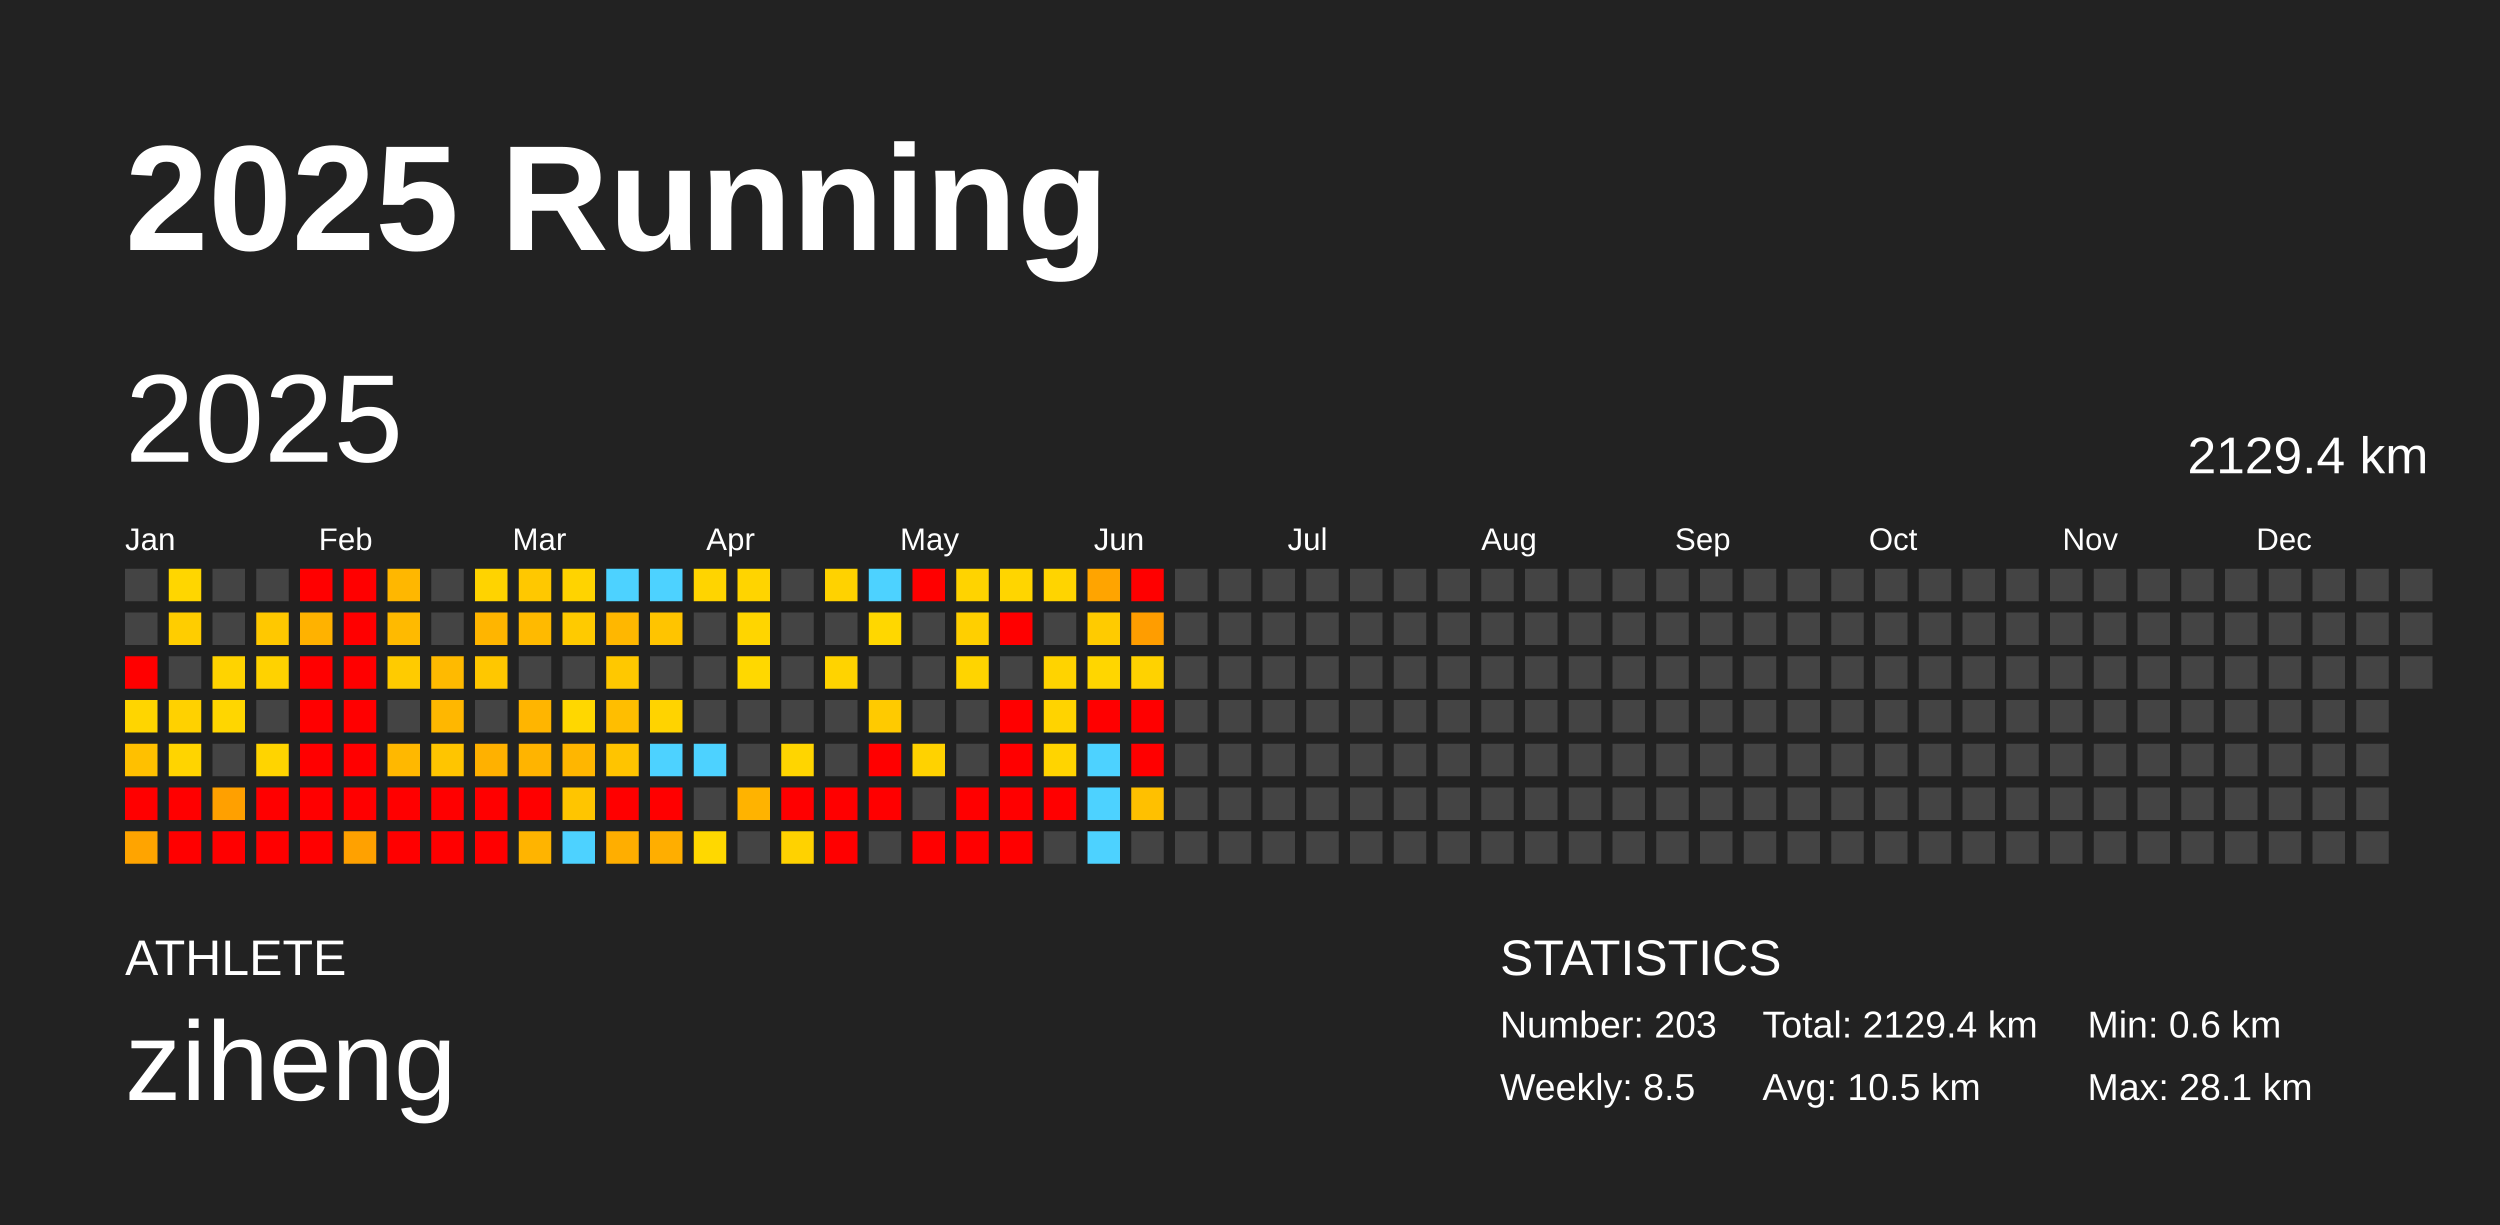
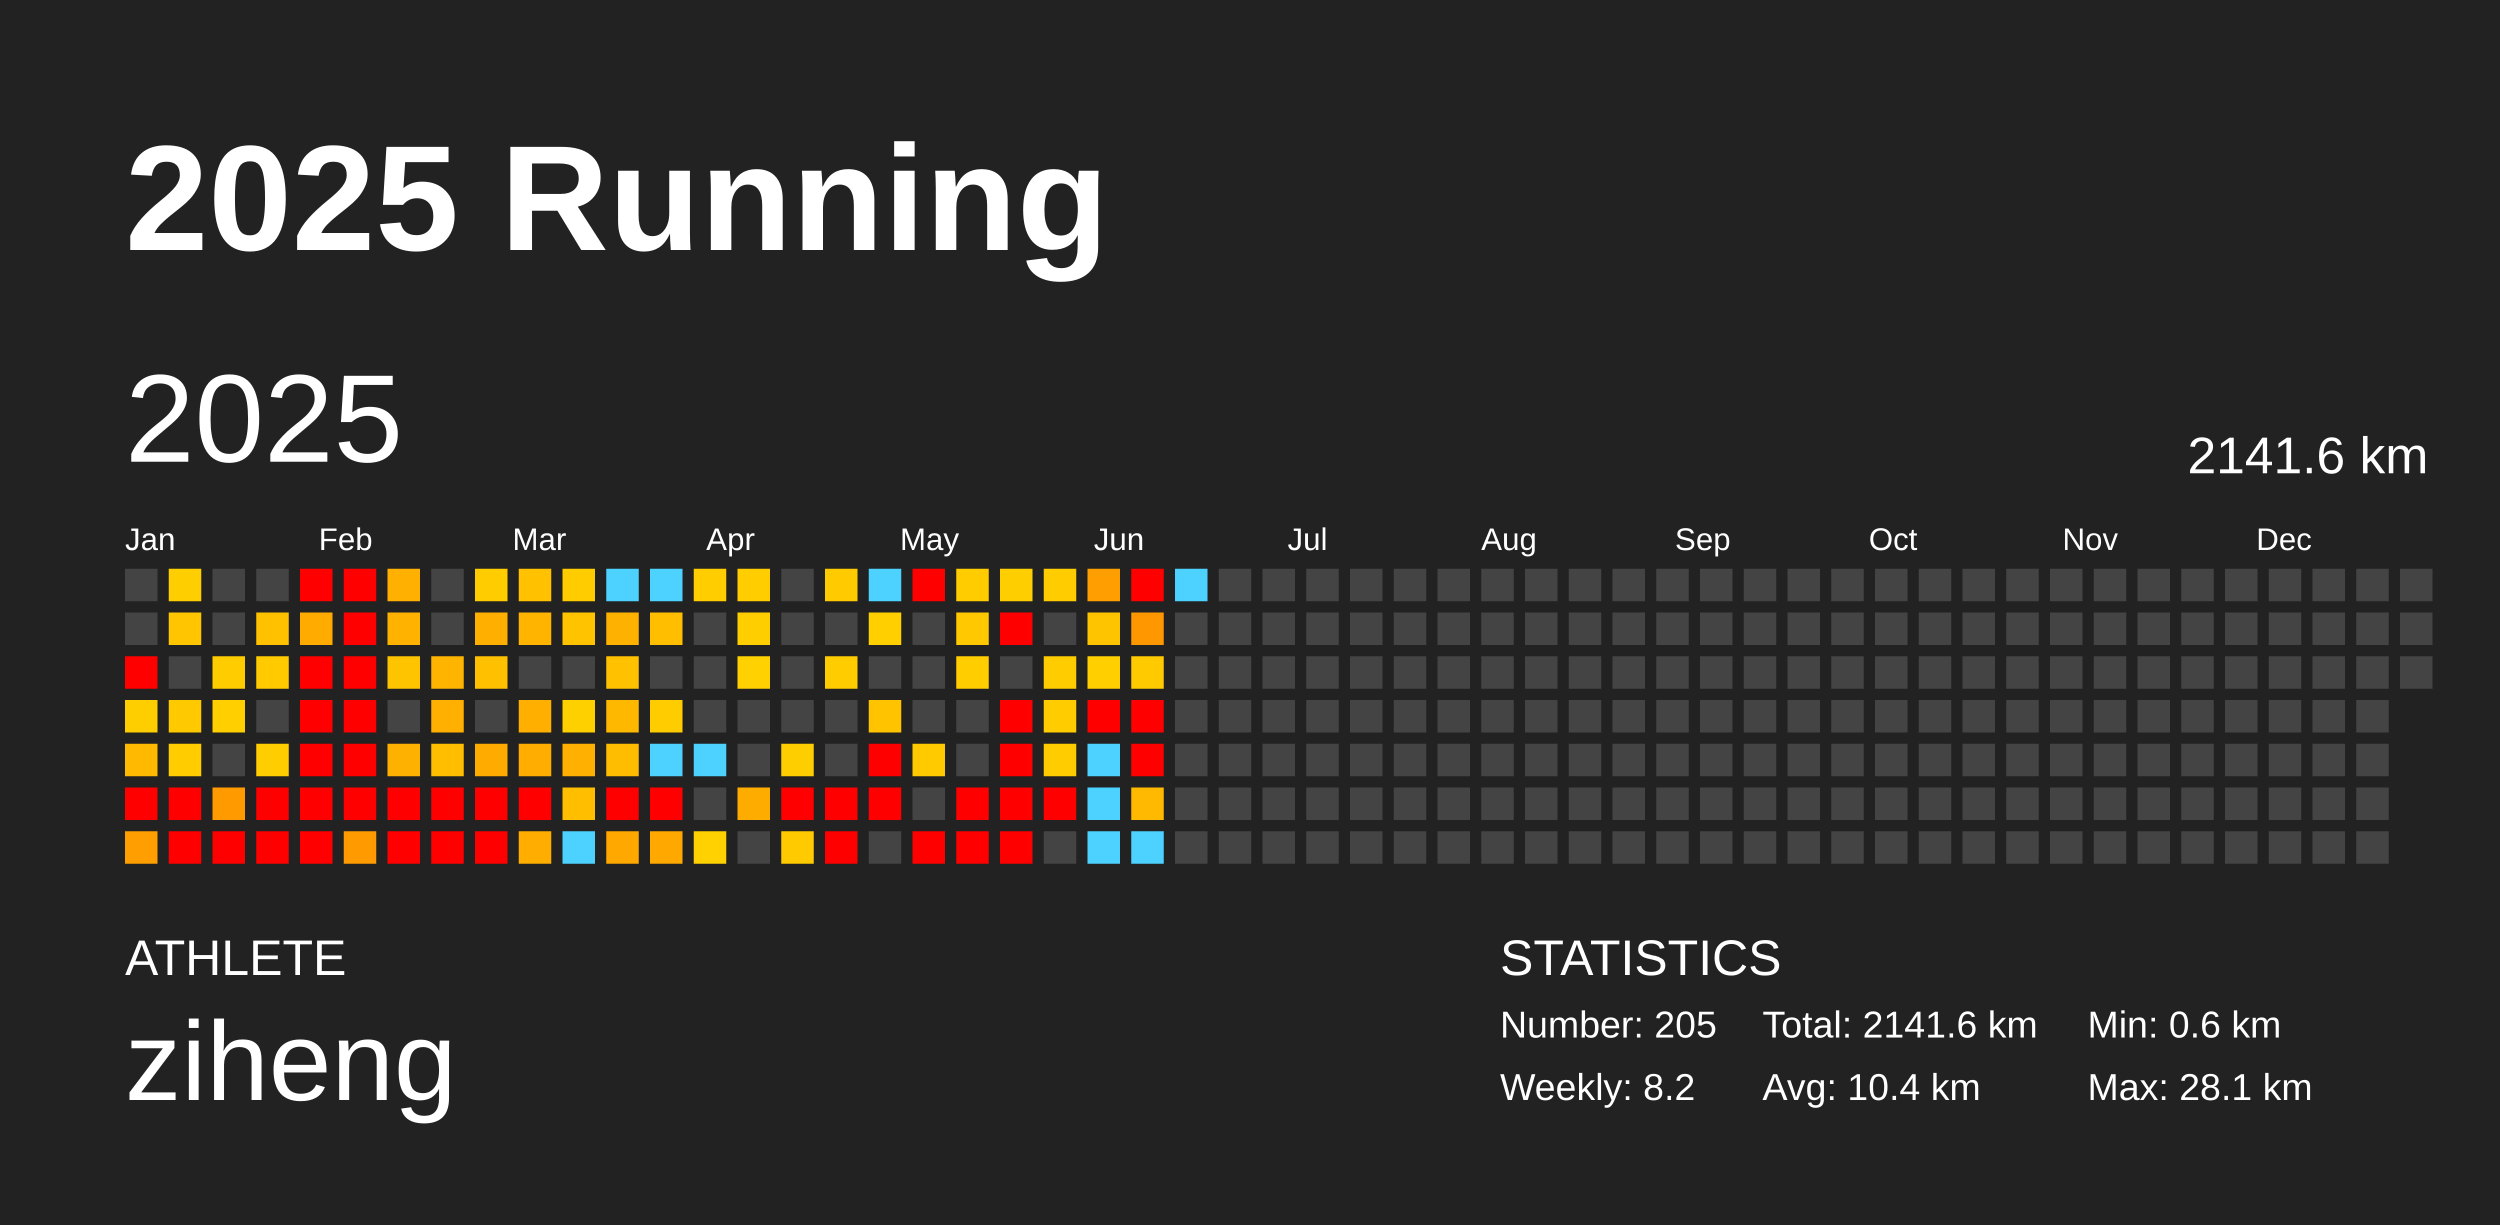
<svg xmlns="http://www.w3.org/2000/svg" baseProfile="full" height="98mm" version="1.1" viewBox="0,0,200,98" width="200mm">
  <defs />
  <rect fill="#222222" height="98" width="200" x="0" y="0" />
  <text fill="#FFFFFF" style="font-size:12px; font-family:Arial; font-weight:bold;" x="10" y="20">2025 Running</text>
  <text fill="#FFFFFF" style="font-size:4px; font-family:Arial" x="10" y="78">ATHLETE</text>
  <text fill="#FFFFFF" style="font-size:9px; font-family:Arial" x="10" y="88">ziheng</text>
  <text fill="#FFFFFF" style="font-size:4px; font-family:Arial" x="120" y="78">STATISTICS</text>
-   <text fill="#FFFFFF" style="font-size:3px; font-family:Arial" x="120" y="83">Number: 203</text>
-   <text fill="#FFFFFF" style="font-size:3px; font-family:Arial" x="120" y="88">Weekly: 8.5</text>
-   <text fill="#FFFFFF" style="font-size:3px; font-family:Arial" x="141" y="83">Total: 2129.4 km</text>
-   <text fill="#FFFFFF" style="font-size:3px; font-family:Arial" x="141" y="88">Avg: 10.5 km</text>
+   <text fill="#FFFFFF" style="font-size:3px; font-family:Arial" x="120" y="83">Number: 205</text>
+   <text fill="#FFFFFF" style="font-size:3px; font-family:Arial" x="120" y="88">Weekly: 8.2</text>
+   <text fill="#FFFFFF" style="font-size:3px; font-family:Arial" x="141" y="83">Total: 2141.6 km</text>
+   <text fill="#FFFFFF" style="font-size:3px; font-family:Arial" x="141" y="88">Avg: 10.4 km</text>
  <text fill="#FFFFFF" style="font-size:3px; font-family:Arial" x="167" y="83">Min: 0.6 km</text>
  <text fill="#FFFFFF" style="font-size:3px; font-family:Arial" x="167" y="88">Max: 28.1 km</text>
  <text dominant-baseline="hanging" fill="#FFFFFF" style="font-size:10.0px; font-family:Arial;" x="10" y="30">2025</text>
-   <text dominant-baseline="hanging" fill="#FFFFFF" style="font-size:4.125px; font-family:Arial;" x="175" y="35">2129.4 km</text>
+   <text dominant-baseline="hanging" fill="#FFFFFF" style="font-size:4.125px; font-family:Arial;" x="175" y="35">2141.6 km</text>
  <text fill="#FFFFFF" style="font-size:2.5px; font-family:Arial" x="10.0" y="44">Jan</text>
  <text fill="#FFFFFF" style="font-size:2.5px; font-family:Arial" x="25.5" y="44">Feb</text>
  <text fill="#FFFFFF" style="font-size:2.5px; font-family:Arial" x="41.0" y="44">Mar</text>
  <text fill="#FFFFFF" style="font-size:2.5px; font-family:Arial" x="56.5" y="44">Apr</text>
  <text fill="#FFFFFF" style="font-size:2.5px; font-family:Arial" x="72.0" y="44">May</text>
  <text fill="#FFFFFF" style="font-size:2.5px; font-family:Arial" x="87.5" y="44">Jun</text>
  <text fill="#FFFFFF" style="font-size:2.5px; font-family:Arial" x="103.0" y="44">Jul</text>
  <text fill="#FFFFFF" style="font-size:2.5px; font-family:Arial" x="118.5" y="44">Aug</text>
  <text fill="#FFFFFF" style="font-size:2.5px; font-family:Arial" x="134.0" y="44">Sep</text>
  <text fill="#FFFFFF" style="font-size:2.5px; font-family:Arial" x="149.5" y="44">Oct</text>
  <text fill="#FFFFFF" style="font-size:2.5px; font-family:Arial" x="165.0" y="44">Nov</text>
  <text fill="#FFFFFF" style="font-size:2.5px; font-family:Arial" x="180.5" y="44">Dec</text>
  <rect fill="#444444" height="2.6" width="2.6" x="10.0" y="45.5" />
  <rect fill="#444444" height="2.6" width="2.6" x="10.0" y="49.0" />
  <rect fill="red" height="2.6" width="2.6" x="10.0" y="52.5" />
-   <rect fill="#ffd500" height="2.6" width="2.6" x="10.0" y="56.0" />
-   <rect fill="#ffc000" height="2.6" width="2.6" x="10.0" y="59.5" />
+   <rect fill="#ffce00" height="2.6" width="2.6" x="10.0" y="56.0" />
+   <rect fill="#ffb900" height="2.6" width="2.6" x="10.0" y="59.5" />
  <rect fill="red" height="2.6" width="2.6" x="10.0" y="63.0" />
-   <rect fill="#ffa400" height="2.6" width="2.6" x="10.0" y="66.5" />
-   <rect fill="#ffd600" height="2.6" width="2.6" x="13.5" y="45.5" />
-   <rect fill="#ffcd00" height="2.6" width="2.6" x="13.5" y="49.0" />
+   <rect fill="#ff9e00" height="2.6" width="2.6" x="10.0" y="66.5" />
+   <rect fill="#ffce00" height="2.6" width="2.6" x="13.5" y="45.5" />
+   <rect fill="#ffc600" height="2.6" width="2.6" x="13.5" y="49.0" />
  <rect fill="#444444" height="2.6" width="2.6" x="13.5" y="52.5" />
-   <rect fill="#ffd100" height="2.6" width="2.6" x="13.5" y="56.0" />
-   <rect fill="#ffd400" height="2.6" width="2.6" x="13.5" y="59.5" />
+   <rect fill="#ffc900" height="2.6" width="2.6" x="13.5" y="56.0" />
+   <rect fill="#ffcc00" height="2.6" width="2.6" x="13.5" y="59.5" />
  <rect fill="red" height="2.6" width="2.6" x="13.5" y="63.0" />
  <rect fill="red" height="2.6" width="2.6" x="13.5" y="66.5" />
  <rect fill="#444444" height="2.6" width="2.6" x="17.0" y="45.5" />
  <rect fill="#444444" height="2.6" width="2.6" x="17.0" y="49.0" />
-   <rect fill="#ffd300" height="2.6" width="2.6" x="17.0" y="52.5" />
-   <rect fill="#ffd600" height="2.6" width="2.6" x="17.0" y="56.0" />
+   <rect fill="#ffcc00" height="2.6" width="2.6" x="17.0" y="52.5" />
+   <rect fill="#ffcf00" height="2.6" width="2.6" x="17.0" y="56.0" />
  <rect fill="#444444" height="2.6" width="2.6" x="17.0" y="59.5" />
-   <rect fill="#ffa000" height="2.6" width="2.6" x="17.0" y="63.0" />
+   <rect fill="#ff9b00" height="2.6" width="2.6" x="17.0" y="63.0" />
  <rect fill="red" height="2.6" width="2.6" x="17.0" y="66.5" />
  <rect fill="#444444" height="2.6" width="2.6" x="20.5" y="45.5" />
-   <rect fill="#ffc800" height="2.6" width="2.6" x="20.5" y="49.0" />
-   <rect fill="#ffd200" height="2.6" width="2.6" x="20.5" y="52.5" />
+   <rect fill="#ffc100" height="2.6" width="2.6" x="20.5" y="49.0" />
+   <rect fill="#ffcb00" height="2.6" width="2.6" x="20.5" y="52.5" />
  <rect fill="#444444" height="2.6" width="2.6" x="20.5" y="56.0" />
-   <rect fill="#ffd400" height="2.6" width="2.6" x="20.5" y="59.5" />
+   <rect fill="#ffcd00" height="2.6" width="2.6" x="20.5" y="59.5" />
  <rect fill="red" height="2.6" width="2.6" x="20.5" y="63.0" />
  <rect fill="red" height="2.6" width="2.6" x="20.5" y="66.5" />
  <rect fill="red" height="2.6" width="2.6" x="24.0" y="45.5" />
-   <rect fill="#ffb200" height="2.6" width="2.6" x="24.0" y="49.0" />
+   <rect fill="#ffab00" height="2.6" width="2.6" x="24.0" y="49.0" />
  <rect fill="red" height="2.6" width="2.6" x="24.0" y="52.5" />
  <rect fill="red" height="2.6" width="2.6" x="24.0" y="56.0" />
  <rect fill="red" height="2.6" width="2.6" x="24.0" y="59.5" />
  <rect fill="red" height="2.6" width="2.6" x="24.0" y="63.0" />
  <rect fill="red" height="2.6" width="2.6" x="24.0" y="66.5" />
  <rect fill="red" height="2.6" width="2.6" x="27.5" y="45.5" />
  <rect fill="red" height="2.6" width="2.6" x="27.5" y="49.0" />
  <rect fill="red" height="2.6" width="2.6" x="27.5" y="52.5" />
  <rect fill="red" height="2.6" width="2.6" x="27.5" y="56.0" />
  <rect fill="red" height="2.6" width="2.6" x="27.5" y="59.5" />
  <rect fill="red" height="2.6" width="2.6" x="27.5" y="63.0" />
-   <rect fill="#ffa100" height="2.6" width="2.6" x="27.5" y="66.5" />
-   <rect fill="#ffb700" height="2.6" width="2.6" x="31.0" y="45.5" />
-   <rect fill="#ffba00" height="2.6" width="2.6" x="31.0" y="49.0" />
-   <rect fill="#ffcb00" height="2.6" width="2.6" x="31.0" y="52.5" />
+   <rect fill="#ff9b00" height="2.6" width="2.6" x="27.5" y="66.5" />
+   <rect fill="#ffb000" height="2.6" width="2.6" x="31.0" y="45.5" />
+   <rect fill="#ffb300" height="2.6" width="2.6" x="31.0" y="49.0" />
+   <rect fill="#ffc400" height="2.6" width="2.6" x="31.0" y="52.5" />
  <rect fill="#444444" height="2.6" width="2.6" x="31.0" y="56.0" />
-   <rect fill="#ffb800" height="2.6" width="2.6" x="31.0" y="59.5" />
+   <rect fill="#ffb100" height="2.6" width="2.6" x="31.0" y="59.5" />
  <rect fill="red" height="2.6" width="2.6" x="31.0" y="63.0" />
  <rect fill="red" height="2.6" width="2.6" x="31.0" y="66.5" />
  <rect fill="#444444" height="2.6" width="2.6" x="34.5" y="45.5" />
  <rect fill="#444444" height="2.6" width="2.6" x="34.5" y="49.0" />
-   <rect fill="#ffba00" height="2.6" width="2.6" x="34.5" y="52.5" />
-   <rect fill="#ffb700" height="2.6" width="2.6" x="34.5" y="56.0" />
-   <rect fill="#ffc500" height="2.6" width="2.6" x="34.5" y="59.5" />
+   <rect fill="#ffb400" height="2.6" width="2.6" x="34.5" y="52.5" />
+   <rect fill="#ffb000" height="2.6" width="2.6" x="34.5" y="56.0" />
+   <rect fill="#ffbe00" height="2.6" width="2.6" x="34.5" y="59.5" />
  <rect fill="red" height="2.6" width="2.6" x="34.5" y="63.0" />
  <rect fill="red" height="2.6" width="2.6" x="34.5" y="66.5" />
-   <rect fill="#ffd300" height="2.6" width="2.6" x="38.0" y="45.5" />
-   <rect fill="#ffb500" height="2.6" width="2.6" x="38.0" y="49.0" />
-   <rect fill="#ffc700" height="2.6" width="2.6" x="38.0" y="52.5" />
+   <rect fill="#ffcc00" height="2.6" width="2.6" x="38.0" y="45.5" />
+   <rect fill="#ffaf00" height="2.6" width="2.6" x="38.0" y="49.0" />
+   <rect fill="#ffc000" height="2.6" width="2.6" x="38.0" y="52.5" />
  <rect fill="#444444" height="2.6" width="2.6" x="38.0" y="56.0" />
-   <rect fill="#ffb100" height="2.6" width="2.6" x="38.0" y="59.5" />
+   <rect fill="#ffab00" height="2.6" width="2.6" x="38.0" y="59.5" />
  <rect fill="red" height="2.6" width="2.6" x="38.0" y="63.0" />
  <rect fill="red" height="2.6" width="2.6" x="38.0" y="66.5" />
-   <rect fill="#ffc800" height="2.6" width="2.6" x="41.5" y="45.5" />
-   <rect fill="#ffba00" height="2.6" width="2.6" x="41.5" y="49.0" />
+   <rect fill="#ffc100" height="2.6" width="2.6" x="41.5" y="45.5" />
+   <rect fill="#ffb400" height="2.6" width="2.6" x="41.5" y="49.0" />
  <rect fill="#444444" height="2.6" width="2.6" x="41.5" y="52.5" />
-   <rect fill="#ffb500" height="2.6" width="2.6" x="41.5" y="56.0" />
-   <rect fill="#ffb400" height="2.6" width="2.6" x="41.5" y="59.5" />
+   <rect fill="#ffaf00" height="2.6" width="2.6" x="41.5" y="56.0" />
+   <rect fill="#ffae00" height="2.6" width="2.6" x="41.5" y="59.5" />
  <rect fill="red" height="2.6" width="2.6" x="41.5" y="63.0" />
-   <rect fill="#ffb400" height="2.6" width="2.6" x="41.5" y="66.5" />
-   <rect fill="#ffd300" height="2.6" width="2.6" x="45.0" y="45.5" />
-   <rect fill="#ffca00" height="2.6" width="2.6" x="45.0" y="49.0" />
+   <rect fill="#ffae00" height="2.6" width="2.6" x="41.5" y="66.5" />
+   <rect fill="#ffcc00" height="2.6" width="2.6" x="45.0" y="45.5" />
+   <rect fill="#ffc300" height="2.6" width="2.6" x="45.0" y="49.0" />
  <rect fill="#444444" height="2.6" width="2.6" x="45.0" y="52.5" />
-   <rect fill="#ffd700" height="2.6" width="2.6" x="45.0" y="56.0" />
-   <rect fill="#ffb600" height="2.6" width="2.6" x="45.0" y="59.5" />
-   <rect fill="#ffc500" height="2.6" width="2.6" x="45.0" y="63.0" />
+   <rect fill="#ffd000" height="2.6" width="2.6" x="45.0" y="56.0" />
+   <rect fill="#ffb000" height="2.6" width="2.6" x="45.0" y="59.5" />
+   <rect fill="#ffbe00" height="2.6" width="2.6" x="45.0" y="63.0" />
  <rect fill="#4dd2ff" height="2.6" width="2.6" x="45.0" y="66.5" />
  <rect fill="#4dd2ff" height="2.6" width="2.6" x="48.5" y="45.5" />
-   <rect fill="#ffb700" height="2.6" width="2.6" x="48.5" y="49.0" />
-   <rect fill="#ffc800" height="2.6" width="2.6" x="48.5" y="52.5" />
-   <rect fill="#ffbe00" height="2.6" width="2.6" x="48.5" y="56.0" />
-   <rect fill="#ffc400" height="2.6" width="2.6" x="48.5" y="59.5" />
+   <rect fill="#ffb100" height="2.6" width="2.6" x="48.5" y="49.0" />
+   <rect fill="#ffc100" height="2.6" width="2.6" x="48.5" y="52.5" />
+   <rect fill="#ffb800" height="2.6" width="2.6" x="48.5" y="56.0" />
+   <rect fill="#ffbd00" height="2.6" width="2.6" x="48.5" y="59.5" />
  <rect fill="red" height="2.6" width="2.6" x="48.5" y="63.0" />
-   <rect fill="#ffae00" height="2.6" width="2.6" x="48.5" y="66.5" />
+   <rect fill="#ffa800" height="2.6" width="2.6" x="48.5" y="66.5" />
  <rect fill="#4dd2ff" height="2.6" width="2.6" x="52.0" y="45.5" />
-   <rect fill="#ffc400" height="2.6" width="2.6" x="52.0" y="49.0" />
+   <rect fill="#ffbe00" height="2.6" width="2.6" x="52.0" y="49.0" />
  <rect fill="#444444" height="2.6" width="2.6" x="52.0" y="52.5" />
-   <rect fill="#ffd300" height="2.6" width="2.6" x="52.0" y="56.0" />
+   <rect fill="#ffcc00" height="2.6" width="2.6" x="52.0" y="56.0" />
  <rect fill="#4dd2ff" height="2.6" width="2.6" x="52.0" y="59.5" />
  <rect fill="red" height="2.6" width="2.6" x="52.0" y="63.0" />
-   <rect fill="#ffae00" height="2.6" width="2.6" x="52.0" y="66.5" />
-   <rect fill="#ffd400" height="2.6" width="2.6" x="55.5" y="45.5" />
+   <rect fill="#ffa800" height="2.6" width="2.6" x="52.0" y="66.5" />
+   <rect fill="#ffcd00" height="2.6" width="2.6" x="55.5" y="45.5" />
  <rect fill="#444444" height="2.6" width="2.6" x="55.5" y="49.0" />
  <rect fill="#444444" height="2.6" width="2.6" x="55.5" y="52.5" />
  <rect fill="#444444" height="2.6" width="2.6" x="55.5" y="56.0" />
  <rect fill="#4dd2ff" height="2.6" width="2.6" x="55.5" y="59.5" />
  <rect fill="#444444" height="2.6" width="2.6" x="55.5" y="63.0" />
-   <rect fill="#ffd800" height="2.6" width="2.6" x="55.5" y="66.5" />
-   <rect fill="#ffd400" height="2.6" width="2.6" x="59.0" y="45.5" />
-   <rect fill="#ffd500" height="2.6" width="2.6" x="59.0" y="49.0" />
-   <rect fill="#ffd800" height="2.6" width="2.6" x="59.0" y="52.5" />
+   <rect fill="#ffd100" height="2.6" width="2.6" x="55.5" y="66.5" />
+   <rect fill="#ffcd00" height="2.6" width="2.6" x="59.0" y="45.5" />
+   <rect fill="#ffce00" height="2.6" width="2.6" x="59.0" y="49.0" />
+   <rect fill="#ffd100" height="2.6" width="2.6" x="59.0" y="52.5" />
  <rect fill="#444444" height="2.6" width="2.6" x="59.0" y="56.0" />
  <rect fill="#444444" height="2.6" width="2.6" x="59.0" y="59.5" />
-   <rect fill="#ffb300" height="2.6" width="2.6" x="59.0" y="63.0" />
+   <rect fill="#ffac00" height="2.6" width="2.6" x="59.0" y="63.0" />
  <rect fill="#444444" height="2.6" width="2.6" x="59.0" y="66.5" />
  <rect fill="#444444" height="2.6" width="2.6" x="62.5" y="45.5" />
  <rect fill="#444444" height="2.6" width="2.6" x="62.5" y="49.0" />
  <rect fill="#444444" height="2.6" width="2.6" x="62.5" y="52.5" />
  <rect fill="#444444" height="2.6" width="2.6" x="62.5" y="56.0" />
-   <rect fill="#ffd500" height="2.6" width="2.6" x="62.5" y="59.5" />
+   <rect fill="#ffce00" height="2.6" width="2.6" x="62.5" y="59.5" />
  <rect fill="red" height="2.6" width="2.6" x="62.5" y="63.0" />
-   <rect fill="#ffd200" height="2.6" width="2.6" x="62.5" y="66.5" />
-   <rect fill="#ffd200" height="2.6" width="2.6" x="66.0" y="45.5" />
+   <rect fill="#ffcb00" height="2.6" width="2.6" x="62.5" y="66.5" />
+   <rect fill="#ffcb00" height="2.6" width="2.6" x="66.0" y="45.5" />
  <rect fill="#444444" height="2.6" width="2.6" x="66.0" y="49.0" />
-   <rect fill="#ffd300" height="2.6" width="2.6" x="66.0" y="52.5" />
+   <rect fill="#ffcc00" height="2.6" width="2.6" x="66.0" y="52.5" />
  <rect fill="#444444" height="2.6" width="2.6" x="66.0" y="56.0" />
  <rect fill="#444444" height="2.6" width="2.6" x="66.0" y="59.5" />
  <rect fill="red" height="2.6" width="2.6" x="66.0" y="63.0" />
  <rect fill="red" height="2.6" width="2.6" x="66.0" y="66.5" />
  <rect fill="#4dd2ff" height="2.6" width="2.6" x="69.5" y="45.5" />
-   <rect fill="#ffd700" height="2.6" width="2.6" x="69.5" y="49.0" />
+   <rect fill="#ffcf00" height="2.6" width="2.6" x="69.5" y="49.0" />
  <rect fill="#444444" height="2.6" width="2.6" x="69.5" y="52.5" />
-   <rect fill="#ffca00" height="2.6" width="2.6" x="69.5" y="56.0" />
+   <rect fill="#ffc300" height="2.6" width="2.6" x="69.5" y="56.0" />
  <rect fill="red" height="2.6" width="2.6" x="69.5" y="59.5" />
  <rect fill="red" height="2.6" width="2.6" x="69.5" y="63.0" />
  <rect fill="#444444" height="2.6" width="2.6" x="69.5" y="66.5" />
  <rect fill="red" height="2.6" width="2.6" x="73.0" y="45.5" />
  <rect fill="#444444" height="2.6" width="2.6" x="73.0" y="49.0" />
  <rect fill="#444444" height="2.6" width="2.6" x="73.0" y="52.5" />
  <rect fill="#444444" height="2.6" width="2.6" x="73.0" y="56.0" />
-   <rect fill="#ffd200" height="2.6" width="2.6" x="73.0" y="59.5" />
+   <rect fill="#ffcb00" height="2.6" width="2.6" x="73.0" y="59.5" />
  <rect fill="#444444" height="2.6" width="2.6" x="73.0" y="63.0" />
  <rect fill="red" height="2.6" width="2.6" x="73.0" y="66.5" />
-   <rect fill="#ffd300" height="2.6" width="2.6" x="76.5" y="45.5" />
-   <rect fill="#ffcf00" height="2.6" width="2.6" x="76.5" y="49.0" />
-   <rect fill="#ffd400" height="2.6" width="2.6" x="76.5" y="52.5" />
+   <rect fill="#ffcc00" height="2.6" width="2.6" x="76.5" y="45.5" />
+   <rect fill="#ffc800" height="2.6" width="2.6" x="76.5" y="49.0" />
+   <rect fill="#ffcd00" height="2.6" width="2.6" x="76.5" y="52.5" />
  <rect fill="#444444" height="2.6" width="2.6" x="76.5" y="56.0" />
  <rect fill="#444444" height="2.6" width="2.6" x="76.5" y="59.5" />
  <rect fill="red" height="2.6" width="2.6" x="76.5" y="63.0" />
  <rect fill="red" height="2.6" width="2.6" x="76.5" y="66.5" />
-   <rect fill="#ffd500" height="2.6" width="2.6" x="80.0" y="45.5" />
+   <rect fill="#ffce00" height="2.6" width="2.6" x="80.0" y="45.5" />
  <rect fill="red" height="2.6" width="2.6" x="80.0" y="49.0" />
  <rect fill="#444444" height="2.6" width="2.6" x="80.0" y="52.5" />
  <rect fill="red" height="2.6" width="2.6" x="80.0" y="56.0" />
  <rect fill="red" height="2.6" width="2.6" x="80.0" y="59.5" />
  <rect fill="red" height="2.6" width="2.6" x="80.0" y="63.0" />
  <rect fill="red" height="2.6" width="2.6" x="80.0" y="66.5" />
-   <rect fill="#ffd400" height="2.6" width="2.6" x="83.5" y="45.5" />
+   <rect fill="#ffcc00" height="2.6" width="2.6" x="83.5" y="45.5" />
  <rect fill="#444444" height="2.6" width="2.6" x="83.5" y="49.0" />
-   <rect fill="#ffd300" height="2.6" width="2.6" x="83.5" y="52.5" />
-   <rect fill="#ffd300" height="2.6" width="2.6" x="83.5" y="56.0" />
-   <rect fill="#ffd400" height="2.6" width="2.6" x="83.5" y="59.5" />
+   <rect fill="#ffcc00" height="2.6" width="2.6" x="83.5" y="52.5" />
+   <rect fill="#ffcc00" height="2.6" width="2.6" x="83.5" y="56.0" />
+   <rect fill="#ffcc00" height="2.6" width="2.6" x="83.5" y="59.5" />
  <rect fill="red" height="2.6" width="2.6" x="83.5" y="63.0" />
  <rect fill="#444444" height="2.6" width="2.6" x="83.5" y="66.5" />
-   <rect fill="#ffa400" height="2.6" width="2.6" x="87.0" y="45.5" />
-   <rect fill="#ffcb00" height="2.6" width="2.6" x="87.0" y="49.0" />
-   <rect fill="#ffd600" height="2.6" width="2.6" x="87.0" y="52.5" />
+   <rect fill="#ff9e00" height="2.6" width="2.6" x="87.0" y="45.5" />
+   <rect fill="#ffc400" height="2.6" width="2.6" x="87.0" y="49.0" />
+   <rect fill="#ffcf00" height="2.6" width="2.6" x="87.0" y="52.5" />
  <rect fill="red" height="2.6" width="2.6" x="87.0" y="56.0" />
  <rect fill="#4dd2ff" height="2.6" width="2.6" x="87.0" y="59.5" />
  <rect fill="#4dd2ff" height="2.6" width="2.6" x="87.0" y="63.0" />
  <rect fill="#4dd2ff" height="2.6" width="2.6" x="87.0" y="66.5" />
  <rect fill="red" height="2.6" width="2.6" x="90.5" y="45.5" />
-   <rect fill="#ff9d00" height="2.6" width="2.6" x="90.5" y="49.0" />
-   <rect fill="#ffd200" height="2.6" width="2.6" x="90.5" y="52.5" />
+   <rect fill="#ff9700" height="2.6" width="2.6" x="90.5" y="49.0" />
+   <rect fill="#ffcb00" height="2.6" width="2.6" x="90.5" y="52.5" />
  <rect fill="red" height="2.6" width="2.6" x="90.5" y="56.0" />
  <rect fill="red" height="2.6" width="2.6" x="90.5" y="59.5" />
-   <rect fill="#ffc000" height="2.6" width="2.6" x="90.5" y="63.0" />
-   <rect fill="#444444" height="2.6" width="2.6" x="90.5" y="66.5" />
-   <rect fill="#444444" height="2.6" width="2.6" x="94.0" y="45.5" />
+   <rect fill="#ffba00" height="2.6" width="2.6" x="90.5" y="63.0" />
+   <rect fill="#4dd2ff" height="2.6" width="2.6" x="90.5" y="66.5" />
+   <rect fill="#4dd2ff" height="2.6" width="2.6" x="94.0" y="45.5" />
  <rect fill="#444444" height="2.6" width="2.6" x="94.0" y="49.0" />
  <rect fill="#444444" height="2.6" width="2.6" x="94.0" y="52.5" />
  <rect fill="#444444" height="2.6" width="2.6" x="94.0" y="56.0" />
  <rect fill="#444444" height="2.6" width="2.6" x="94.0" y="59.5" />
  <rect fill="#444444" height="2.6" width="2.6" x="94.0" y="63.0" />
  <rect fill="#444444" height="2.6" width="2.6" x="94.0" y="66.5" />
  <rect fill="#444444" height="2.6" width="2.6" x="97.5" y="45.5" />
  <rect fill="#444444" height="2.6" width="2.6" x="97.5" y="49.0" />
  <rect fill="#444444" height="2.6" width="2.6" x="97.5" y="52.5" />
  <rect fill="#444444" height="2.6" width="2.6" x="97.5" y="56.0" />
  <rect fill="#444444" height="2.6" width="2.6" x="97.5" y="59.5" />
  <rect fill="#444444" height="2.6" width="2.6" x="97.5" y="63.0" />
  <rect fill="#444444" height="2.6" width="2.6" x="97.5" y="66.5" />
  <rect fill="#444444" height="2.6" width="2.6" x="101.0" y="45.5" />
  <rect fill="#444444" height="2.6" width="2.6" x="101.0" y="49.0" />
  <rect fill="#444444" height="2.6" width="2.6" x="101.0" y="52.5" />
  <rect fill="#444444" height="2.6" width="2.6" x="101.0" y="56.0" />
  <rect fill="#444444" height="2.6" width="2.6" x="101.0" y="59.5" />
  <rect fill="#444444" height="2.6" width="2.6" x="101.0" y="63.0" />
  <rect fill="#444444" height="2.6" width="2.6" x="101.0" y="66.5" />
  <rect fill="#444444" height="2.6" width="2.6" x="104.5" y="45.5" />
  <rect fill="#444444" height="2.6" width="2.6" x="104.5" y="49.0" />
  <rect fill="#444444" height="2.6" width="2.6" x="104.5" y="52.5" />
  <rect fill="#444444" height="2.6" width="2.6" x="104.5" y="56.0" />
  <rect fill="#444444" height="2.6" width="2.6" x="104.5" y="59.5" />
  <rect fill="#444444" height="2.6" width="2.6" x="104.5" y="63.0" />
  <rect fill="#444444" height="2.6" width="2.6" x="104.5" y="66.5" />
  <rect fill="#444444" height="2.6" width="2.6" x="108.0" y="45.5" />
  <rect fill="#444444" height="2.6" width="2.6" x="108.0" y="49.0" />
  <rect fill="#444444" height="2.6" width="2.6" x="108.0" y="52.5" />
  <rect fill="#444444" height="2.6" width="2.6" x="108.0" y="56.0" />
  <rect fill="#444444" height="2.6" width="2.6" x="108.0" y="59.5" />
  <rect fill="#444444" height="2.6" width="2.6" x="108.0" y="63.0" />
  <rect fill="#444444" height="2.6" width="2.6" x="108.0" y="66.5" />
  <rect fill="#444444" height="2.6" width="2.6" x="111.5" y="45.5" />
  <rect fill="#444444" height="2.6" width="2.6" x="111.5" y="49.0" />
  <rect fill="#444444" height="2.6" width="2.6" x="111.5" y="52.5" />
  <rect fill="#444444" height="2.6" width="2.6" x="111.5" y="56.0" />
  <rect fill="#444444" height="2.6" width="2.6" x="111.5" y="59.5" />
  <rect fill="#444444" height="2.6" width="2.6" x="111.5" y="63.0" />
  <rect fill="#444444" height="2.6" width="2.6" x="111.5" y="66.5" />
  <rect fill="#444444" height="2.6" width="2.6" x="115.0" y="45.5" />
  <rect fill="#444444" height="2.6" width="2.6" x="115.0" y="49.0" />
  <rect fill="#444444" height="2.6" width="2.6" x="115.0" y="52.5" />
  <rect fill="#444444" height="2.6" width="2.6" x="115.0" y="56.0" />
  <rect fill="#444444" height="2.6" width="2.6" x="115.0" y="59.5" />
  <rect fill="#444444" height="2.6" width="2.6" x="115.0" y="63.0" />
  <rect fill="#444444" height="2.6" width="2.6" x="115.0" y="66.5" />
  <rect fill="#444444" height="2.6" width="2.6" x="118.5" y="45.5" />
  <rect fill="#444444" height="2.6" width="2.6" x="118.5" y="49.0" />
  <rect fill="#444444" height="2.6" width="2.6" x="118.5" y="52.5" />
  <rect fill="#444444" height="2.6" width="2.6" x="118.5" y="56.0" />
  <rect fill="#444444" height="2.6" width="2.6" x="118.5" y="59.5" />
  <rect fill="#444444" height="2.6" width="2.6" x="118.5" y="63.0" />
  <rect fill="#444444" height="2.6" width="2.6" x="118.5" y="66.5" />
  <rect fill="#444444" height="2.6" width="2.6" x="122.0" y="45.5" />
  <rect fill="#444444" height="2.6" width="2.6" x="122.0" y="49.0" />
  <rect fill="#444444" height="2.6" width="2.6" x="122.0" y="52.5" />
  <rect fill="#444444" height="2.6" width="2.6" x="122.0" y="56.0" />
  <rect fill="#444444" height="2.6" width="2.6" x="122.0" y="59.5" />
  <rect fill="#444444" height="2.6" width="2.6" x="122.0" y="63.0" />
  <rect fill="#444444" height="2.6" width="2.6" x="122.0" y="66.5" />
  <rect fill="#444444" height="2.6" width="2.6" x="125.5" y="45.5" />
  <rect fill="#444444" height="2.6" width="2.6" x="125.5" y="49.0" />
  <rect fill="#444444" height="2.6" width="2.6" x="125.5" y="52.5" />
  <rect fill="#444444" height="2.6" width="2.6" x="125.5" y="56.0" />
  <rect fill="#444444" height="2.6" width="2.6" x="125.5" y="59.5" />
  <rect fill="#444444" height="2.6" width="2.6" x="125.5" y="63.0" />
  <rect fill="#444444" height="2.6" width="2.6" x="125.5" y="66.5" />
  <rect fill="#444444" height="2.6" width="2.6" x="129.0" y="45.5" />
  <rect fill="#444444" height="2.6" width="2.6" x="129.0" y="49.0" />
  <rect fill="#444444" height="2.6" width="2.6" x="129.0" y="52.5" />
  <rect fill="#444444" height="2.6" width="2.6" x="129.0" y="56.0" />
  <rect fill="#444444" height="2.6" width="2.6" x="129.0" y="59.5" />
  <rect fill="#444444" height="2.6" width="2.6" x="129.0" y="63.0" />
  <rect fill="#444444" height="2.6" width="2.6" x="129.0" y="66.5" />
  <rect fill="#444444" height="2.6" width="2.6" x="132.5" y="45.5" />
  <rect fill="#444444" height="2.6" width="2.6" x="132.5" y="49.0" />
  <rect fill="#444444" height="2.6" width="2.6" x="132.5" y="52.5" />
  <rect fill="#444444" height="2.6" width="2.6" x="132.5" y="56.0" />
  <rect fill="#444444" height="2.6" width="2.6" x="132.5" y="59.5" />
  <rect fill="#444444" height="2.6" width="2.6" x="132.5" y="63.0" />
  <rect fill="#444444" height="2.6" width="2.6" x="132.5" y="66.5" />
  <rect fill="#444444" height="2.6" width="2.6" x="136.0" y="45.5" />
  <rect fill="#444444" height="2.6" width="2.6" x="136.0" y="49.0" />
  <rect fill="#444444" height="2.6" width="2.6" x="136.0" y="52.5" />
  <rect fill="#444444" height="2.6" width="2.6" x="136.0" y="56.0" />
  <rect fill="#444444" height="2.6" width="2.6" x="136.0" y="59.5" />
  <rect fill="#444444" height="2.6" width="2.6" x="136.0" y="63.0" />
  <rect fill="#444444" height="2.6" width="2.6" x="136.0" y="66.5" />
  <rect fill="#444444" height="2.6" width="2.6" x="139.5" y="45.5" />
  <rect fill="#444444" height="2.6" width="2.6" x="139.5" y="49.0" />
  <rect fill="#444444" height="2.6" width="2.6" x="139.5" y="52.5" />
  <rect fill="#444444" height="2.6" width="2.6" x="139.5" y="56.0" />
  <rect fill="#444444" height="2.6" width="2.6" x="139.5" y="59.5" />
  <rect fill="#444444" height="2.6" width="2.6" x="139.5" y="63.0" />
  <rect fill="#444444" height="2.6" width="2.6" x="139.5" y="66.5" />
  <rect fill="#444444" height="2.6" width="2.6" x="143.0" y="45.5" />
  <rect fill="#444444" height="2.6" width="2.6" x="143.0" y="49.0" />
  <rect fill="#444444" height="2.6" width="2.6" x="143.0" y="52.5" />
  <rect fill="#444444" height="2.6" width="2.6" x="143.0" y="56.0" />
  <rect fill="#444444" height="2.6" width="2.6" x="143.0" y="59.5" />
  <rect fill="#444444" height="2.6" width="2.6" x="143.0" y="63.0" />
  <rect fill="#444444" height="2.6" width="2.6" x="143.0" y="66.5" />
  <rect fill="#444444" height="2.6" width="2.6" x="146.5" y="45.5" />
  <rect fill="#444444" height="2.6" width="2.6" x="146.5" y="49.0" />
  <rect fill="#444444" height="2.6" width="2.6" x="146.5" y="52.5" />
  <rect fill="#444444" height="2.6" width="2.6" x="146.5" y="56.0" />
  <rect fill="#444444" height="2.6" width="2.6" x="146.5" y="59.5" />
  <rect fill="#444444" height="2.6" width="2.6" x="146.5" y="63.0" />
  <rect fill="#444444" height="2.6" width="2.6" x="146.5" y="66.5" />
  <rect fill="#444444" height="2.6" width="2.6" x="150.0" y="45.5" />
  <rect fill="#444444" height="2.6" width="2.6" x="150.0" y="49.0" />
  <rect fill="#444444" height="2.6" width="2.6" x="150.0" y="52.5" />
  <rect fill="#444444" height="2.6" width="2.6" x="150.0" y="56.0" />
  <rect fill="#444444" height="2.6" width="2.6" x="150.0" y="59.5" />
  <rect fill="#444444" height="2.6" width="2.6" x="150.0" y="63.0" />
  <rect fill="#444444" height="2.6" width="2.6" x="150.0" y="66.5" />
  <rect fill="#444444" height="2.6" width="2.6" x="153.5" y="45.5" />
  <rect fill="#444444" height="2.6" width="2.6" x="153.5" y="49.0" />
  <rect fill="#444444" height="2.6" width="2.6" x="153.5" y="52.5" />
  <rect fill="#444444" height="2.6" width="2.6" x="153.5" y="56.0" />
  <rect fill="#444444" height="2.6" width="2.6" x="153.5" y="59.5" />
  <rect fill="#444444" height="2.6" width="2.6" x="153.5" y="63.0" />
  <rect fill="#444444" height="2.6" width="2.6" x="153.5" y="66.5" />
  <rect fill="#444444" height="2.6" width="2.6" x="157.0" y="45.5" />
  <rect fill="#444444" height="2.6" width="2.6" x="157.0" y="49.0" />
  <rect fill="#444444" height="2.6" width="2.6" x="157.0" y="52.5" />
  <rect fill="#444444" height="2.6" width="2.6" x="157.0" y="56.0" />
  <rect fill="#444444" height="2.6" width="2.6" x="157.0" y="59.5" />
  <rect fill="#444444" height="2.6" width="2.6" x="157.0" y="63.0" />
  <rect fill="#444444" height="2.6" width="2.6" x="157.0" y="66.5" />
  <rect fill="#444444" height="2.6" width="2.6" x="160.5" y="45.5" />
  <rect fill="#444444" height="2.6" width="2.6" x="160.5" y="49.0" />
  <rect fill="#444444" height="2.6" width="2.6" x="160.5" y="52.5" />
  <rect fill="#444444" height="2.6" width="2.6" x="160.5" y="56.0" />
  <rect fill="#444444" height="2.6" width="2.6" x="160.5" y="59.5" />
  <rect fill="#444444" height="2.6" width="2.6" x="160.5" y="63.0" />
  <rect fill="#444444" height="2.6" width="2.6" x="160.5" y="66.5" />
  <rect fill="#444444" height="2.6" width="2.6" x="164.0" y="45.5" />
  <rect fill="#444444" height="2.6" width="2.6" x="164.0" y="49.0" />
  <rect fill="#444444" height="2.6" width="2.6" x="164.0" y="52.5" />
  <rect fill="#444444" height="2.6" width="2.6" x="164.0" y="56.0" />
  <rect fill="#444444" height="2.6" width="2.6" x="164.0" y="59.5" />
  <rect fill="#444444" height="2.6" width="2.6" x="164.0" y="63.0" />
  <rect fill="#444444" height="2.6" width="2.6" x="164.0" y="66.5" />
  <rect fill="#444444" height="2.6" width="2.6" x="167.5" y="45.5" />
  <rect fill="#444444" height="2.6" width="2.6" x="167.5" y="49.0" />
  <rect fill="#444444" height="2.6" width="2.6" x="167.5" y="52.5" />
  <rect fill="#444444" height="2.6" width="2.6" x="167.5" y="56.0" />
  <rect fill="#444444" height="2.6" width="2.6" x="167.5" y="59.5" />
  <rect fill="#444444" height="2.6" width="2.6" x="167.5" y="63.0" />
  <rect fill="#444444" height="2.6" width="2.6" x="167.5" y="66.5" />
  <rect fill="#444444" height="2.6" width="2.6" x="171.0" y="45.5" />
  <rect fill="#444444" height="2.6" width="2.6" x="171.0" y="49.0" />
  <rect fill="#444444" height="2.6" width="2.6" x="171.0" y="52.5" />
  <rect fill="#444444" height="2.6" width="2.6" x="171.0" y="56.0" />
  <rect fill="#444444" height="2.6" width="2.6" x="171.0" y="59.5" />
  <rect fill="#444444" height="2.6" width="2.6" x="171.0" y="63.0" />
  <rect fill="#444444" height="2.6" width="2.6" x="171.0" y="66.5" />
  <rect fill="#444444" height="2.6" width="2.6" x="174.5" y="45.5" />
  <rect fill="#444444" height="2.6" width="2.6" x="174.5" y="49.0" />
  <rect fill="#444444" height="2.6" width="2.6" x="174.5" y="52.5" />
  <rect fill="#444444" height="2.6" width="2.6" x="174.5" y="56.0" />
  <rect fill="#444444" height="2.6" width="2.6" x="174.5" y="59.5" />
  <rect fill="#444444" height="2.6" width="2.6" x="174.5" y="63.0" />
  <rect fill="#444444" height="2.6" width="2.6" x="174.5" y="66.5" />
  <rect fill="#444444" height="2.6" width="2.6" x="178.0" y="45.5" />
  <rect fill="#444444" height="2.6" width="2.6" x="178.0" y="49.0" />
  <rect fill="#444444" height="2.6" width="2.6" x="178.0" y="52.5" />
  <rect fill="#444444" height="2.6" width="2.6" x="178.0" y="56.0" />
  <rect fill="#444444" height="2.6" width="2.6" x="178.0" y="59.5" />
  <rect fill="#444444" height="2.6" width="2.6" x="178.0" y="63.0" />
  <rect fill="#444444" height="2.6" width="2.6" x="178.0" y="66.5" />
  <rect fill="#444444" height="2.6" width="2.6" x="181.5" y="45.5" />
  <rect fill="#444444" height="2.6" width="2.6" x="181.5" y="49.0" />
  <rect fill="#444444" height="2.6" width="2.6" x="181.5" y="52.5" />
  <rect fill="#444444" height="2.6" width="2.6" x="181.5" y="56.0" />
  <rect fill="#444444" height="2.6" width="2.6" x="181.5" y="59.5" />
  <rect fill="#444444" height="2.6" width="2.6" x="181.5" y="63.0" />
  <rect fill="#444444" height="2.6" width="2.6" x="181.5" y="66.5" />
  <rect fill="#444444" height="2.6" width="2.6" x="185.0" y="45.5" />
  <rect fill="#444444" height="2.6" width="2.6" x="185.0" y="49.0" />
  <rect fill="#444444" height="2.6" width="2.6" x="185.0" y="52.5" />
  <rect fill="#444444" height="2.6" width="2.6" x="185.0" y="56.0" />
  <rect fill="#444444" height="2.6" width="2.6" x="185.0" y="59.5" />
  <rect fill="#444444" height="2.6" width="2.6" x="185.0" y="63.0" />
  <rect fill="#444444" height="2.6" width="2.6" x="185.0" y="66.5" />
  <rect fill="#444444" height="2.6" width="2.6" x="188.5" y="45.5" />
  <rect fill="#444444" height="2.6" width="2.6" x="188.5" y="49.0" />
  <rect fill="#444444" height="2.6" width="2.6" x="188.5" y="52.5" />
  <rect fill="#444444" height="2.6" width="2.6" x="188.5" y="56.0" />
  <rect fill="#444444" height="2.6" width="2.6" x="188.5" y="59.5" />
  <rect fill="#444444" height="2.6" width="2.6" x="188.5" y="63.0" />
  <rect fill="#444444" height="2.6" width="2.6" x="188.5" y="66.5" />
  <rect fill="#444444" height="2.6" width="2.6" x="192.0" y="45.5" />
  <rect fill="#444444" height="2.6" width="2.6" x="192.0" y="49.0" />
  <rect fill="#444444" height="2.6" width="2.6" x="192.0" y="52.5" />
</svg>
